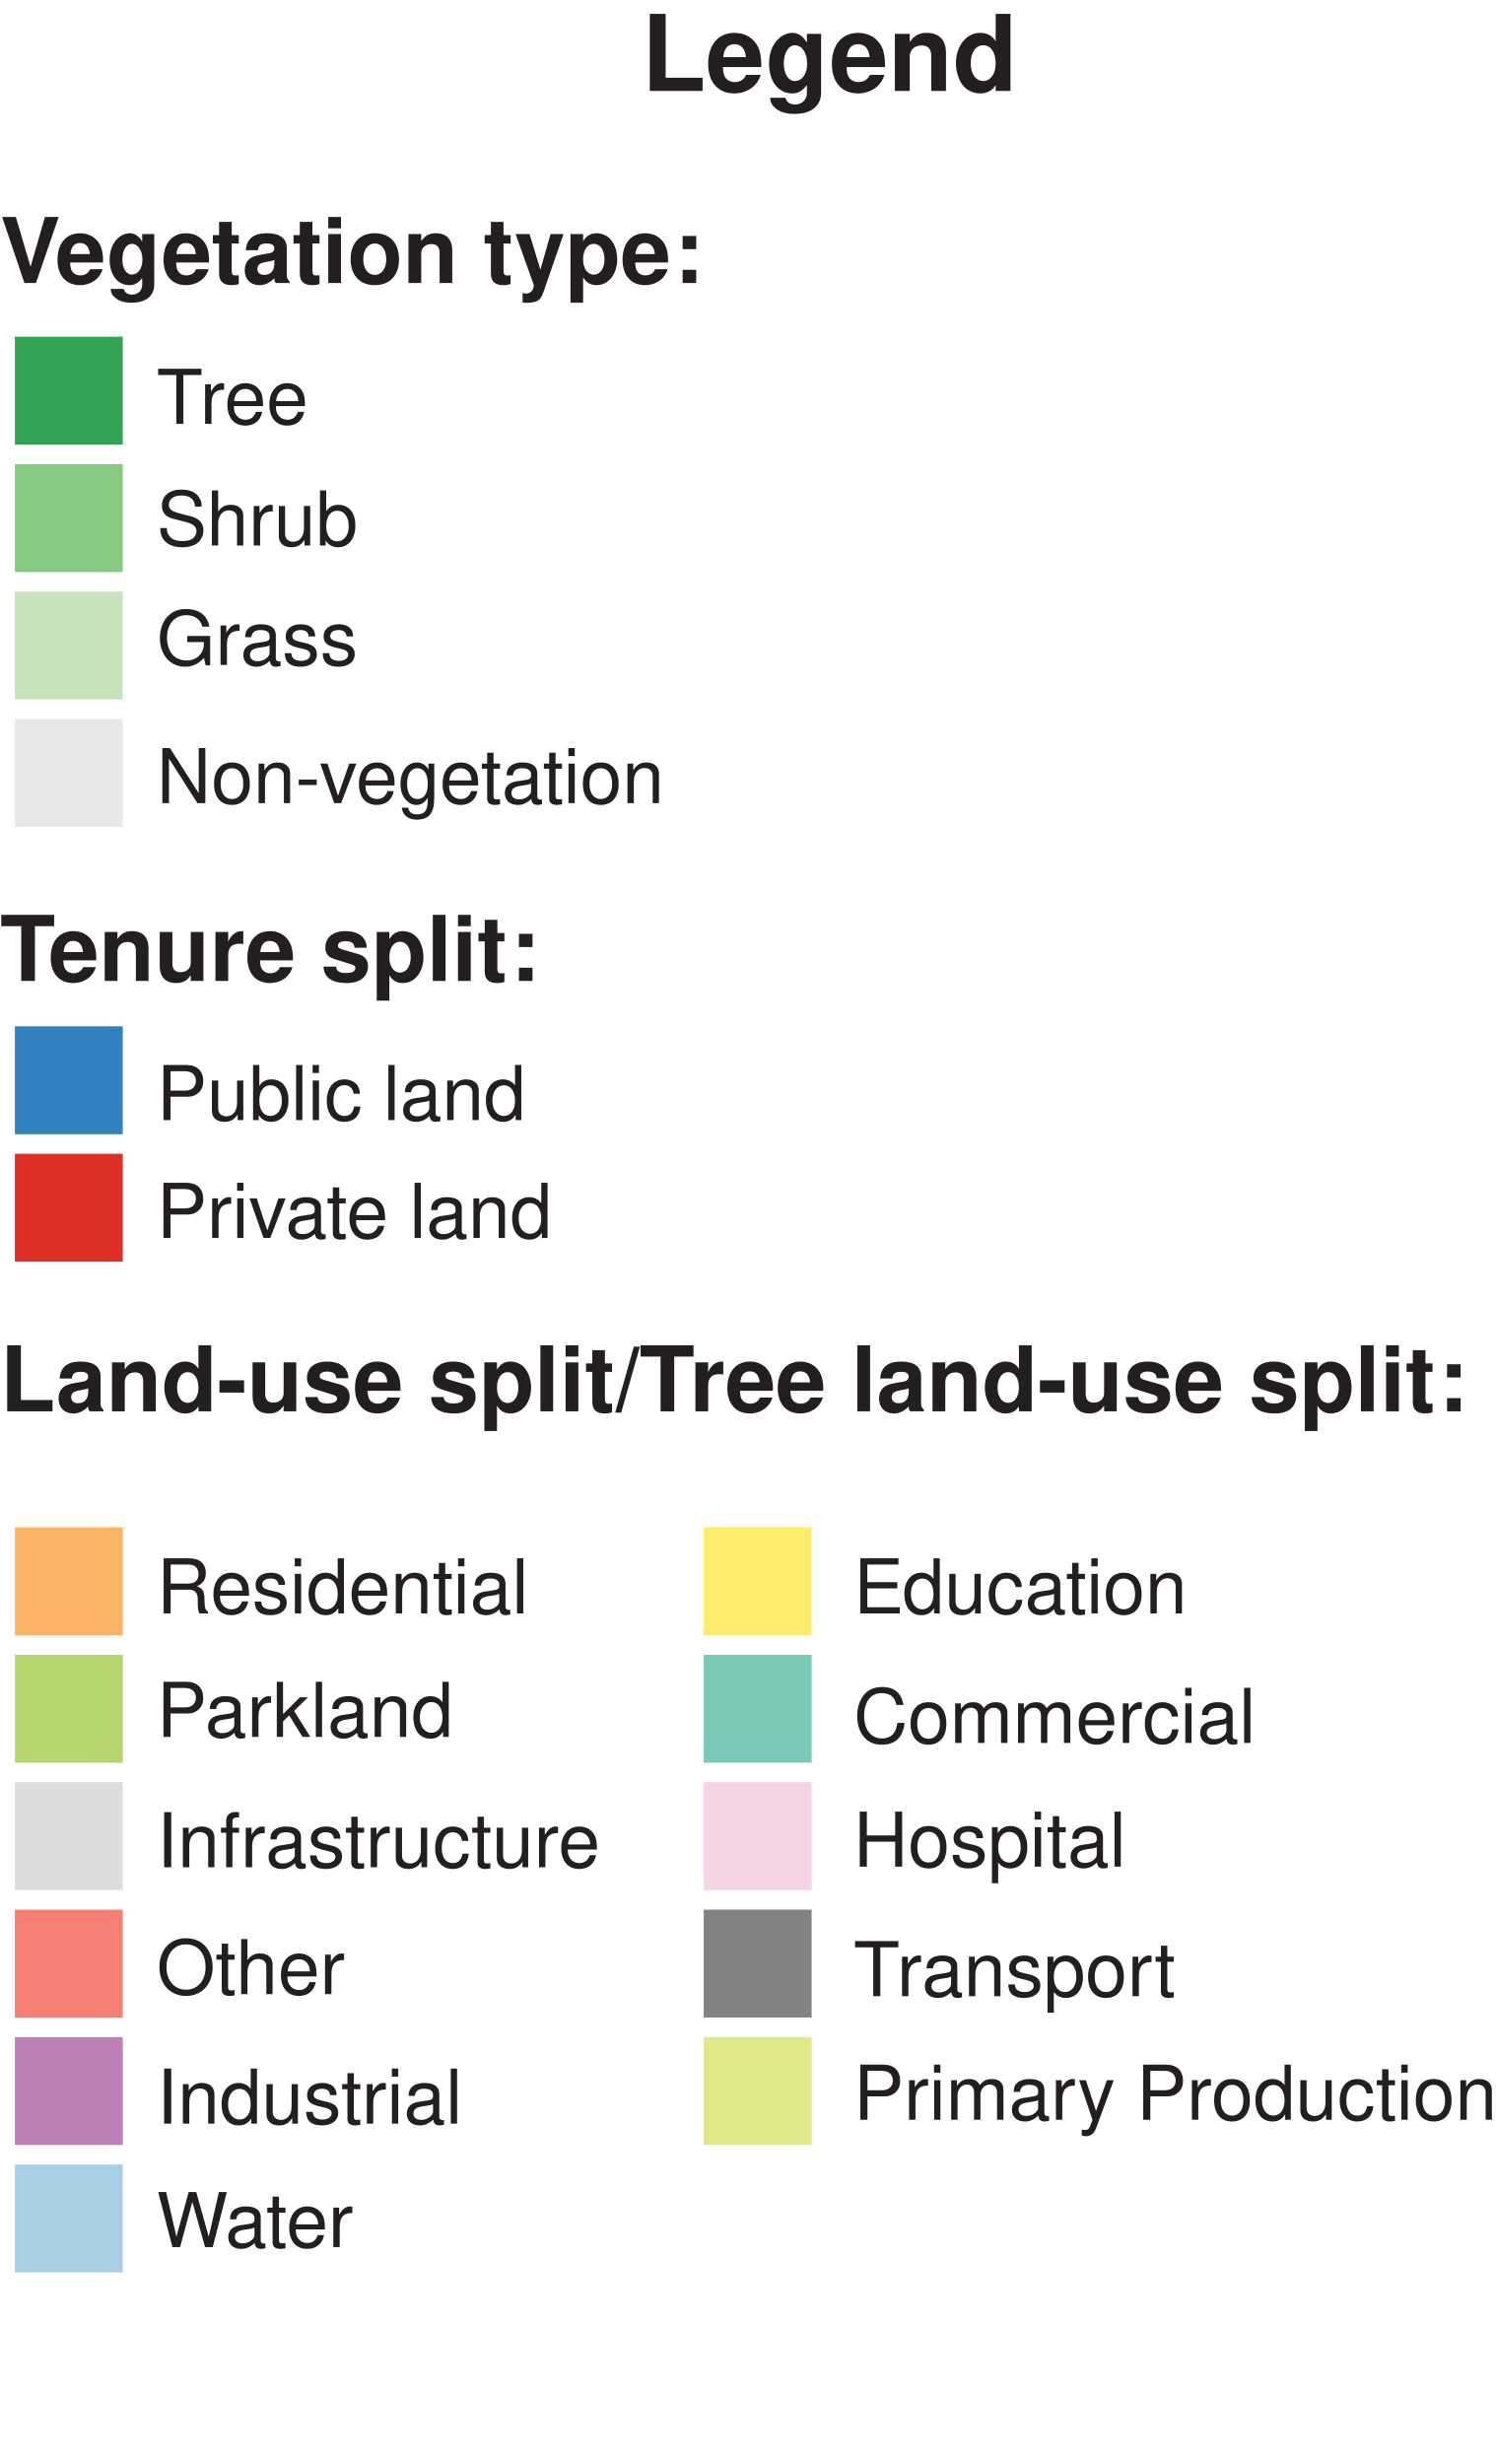
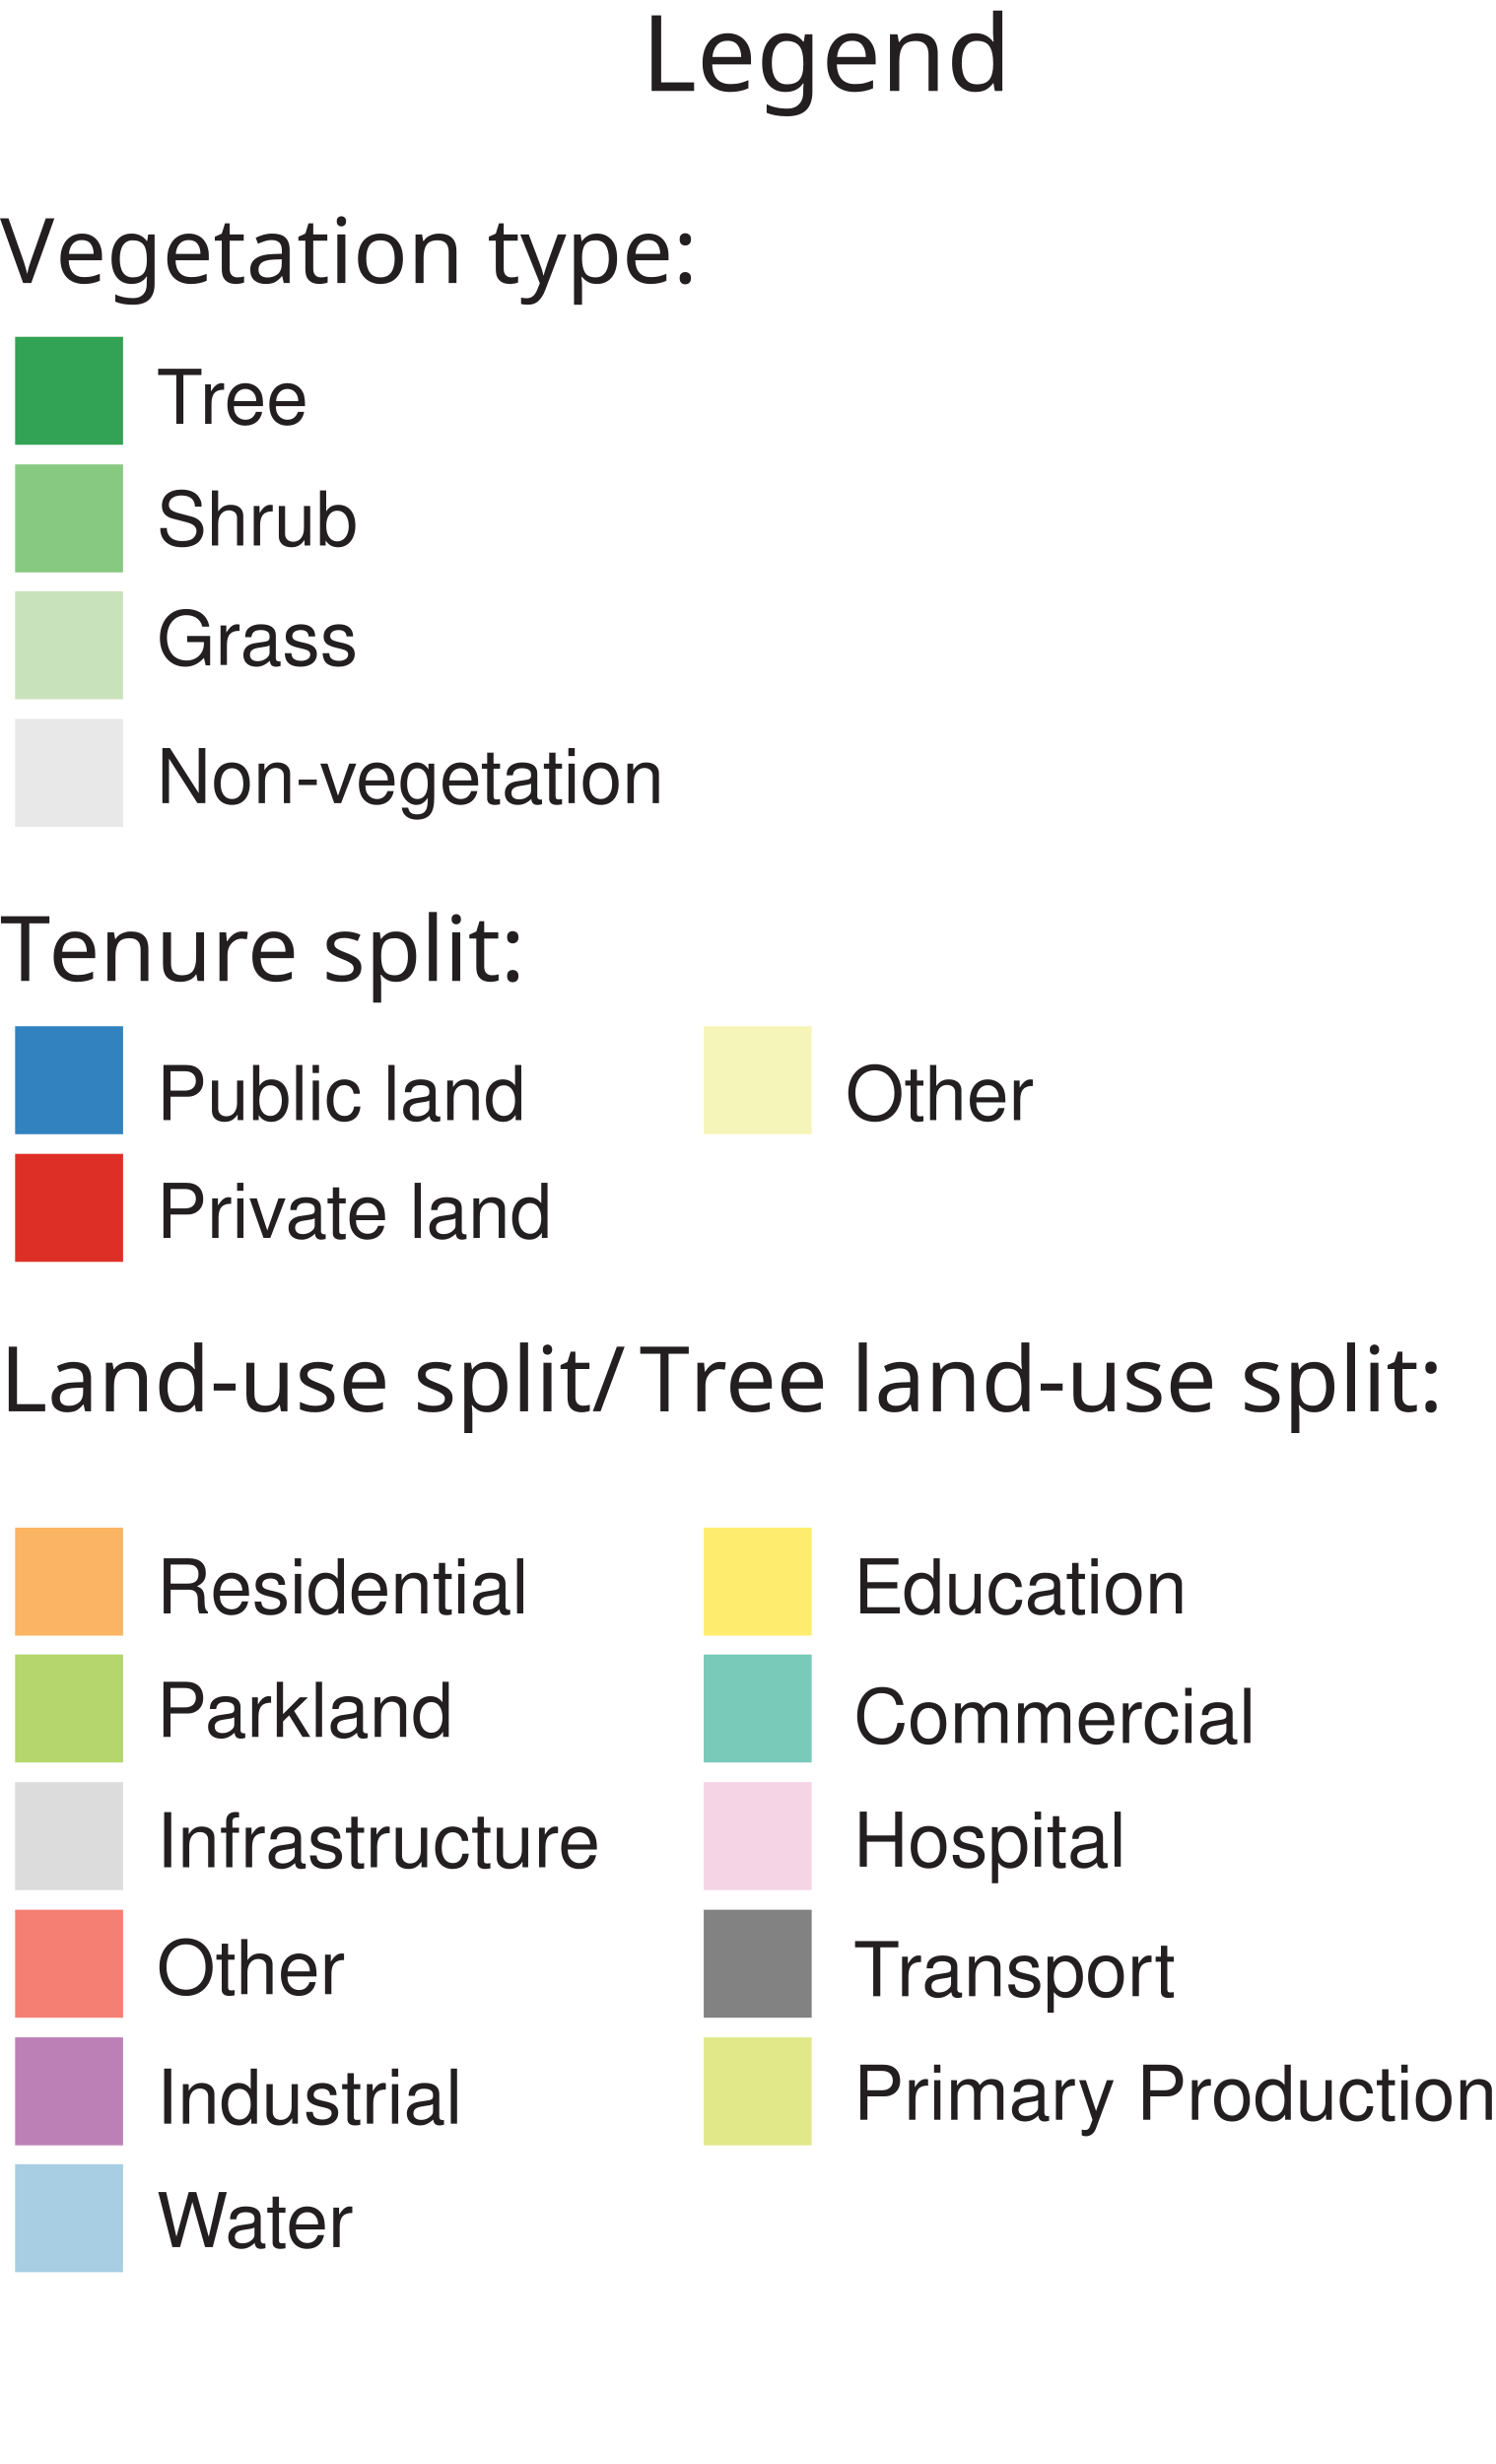
- <svg xmlns="http://www.w3.org/2000/svg" id="Layer_1" data-name="Layer 1" viewBox="0 0 198.07 326.3">
-   <defs>
-     <style>.cls-1{font-size:12px;}.cls-1,.cls-21,.cls-23{fill:#231f20;}.cls-1,.cls-23{font-family:Helvetica-Bold, Helvetica;font-weight:700;}.cls-2{letter-spacing:-0.05em;}.cls-3{letter-spacing:-0.07em;}.cls-4{fill:#32a354;}.cls-5{fill:#e8e8e8;}.cls-6{fill:#c8e3bb;}.cls-7{fill:#88c981;}.cls-8{fill:#3182be;}.cls-9{fill:#de2f27;}.cls-10{fill:#fbb463;}.cls-11{fill:#f47f72;}.cls-12{fill:#dcdcdc;}.cls-13{fill:#b4d66c;}.cls-14{fill:#bc80b7;}.cls-15{fill:#feec6e;}.cls-16{fill:#f5d4e5;}.cls-17{fill:#79cab9;}.cls-18{fill:#828282;}.cls-19{fill:#a7cee2;}.cls-20{fill:#e1e88a;}.cls-21{font-size:10px;font-family:Helvetica;}.cls-22{letter-spacing:-0.04em;}.cls-23{font-size:14px;}</style>
-   </defs>
-   <text class="cls-1" transform="translate(0 37.48)">
-     <tspan class="cls-2">V</tspan>
-     <tspan x="7.35" y="0">egetation type:</tspan>
-   </text>
-   <text class="cls-1" transform="translate(0 129.9)">
-     <tspan class="cls-3">T</tspan>
-     <tspan x="6.45" y="0">enure split:</tspan>
-   </text>
-   <text class="cls-1" transform="translate(0 186.9)">Land-use split/<tspan class="cls-2" x="84.67" y="0">T</tspan>
-     <tspan x="91.35" y="0">ree land-use split:</tspan>
-   </text>
-   <text x="-14.86" y="-12.94" />
-   <rect class="cls-4" x="1.97" y="44.59" width="14.29" height="14.29" />
-   <rect class="cls-5" x="1.97" y="95.22" width="14.29" height="14.29" />
-   <rect class="cls-6" x="1.97" y="78.34" width="14.29" height="14.29" />
-   <rect class="cls-7" x="1.97" y="61.46" width="14.29" height="14.29" />
-   <rect class="cls-8" x="1.97" y="135.91" width="14.29" height="14.29" />
-   <rect class="cls-9" x="1.97" y="152.79" width="14.29" height="14.29" />
-   <rect class="cls-10" x="1.97" y="202.26" width="14.29" height="14.29" />
-   <rect class="cls-11" x="1.97" y="252.89" width="14.29" height="14.29" />
-   <rect class="cls-12" x="1.97" y="236.01" width="14.29" height="14.29" />
-   <rect class="cls-13" x="1.97" y="219.14" width="14.29" height="14.29" />
-   <rect class="cls-14" x="1.97" y="269.77" width="14.29" height="14.29" />
-   <rect class="cls-15" x="93.2" y="202.26" width="14.29" height="14.29" />
-   <rect class="cls-16" x="93.2" y="236.01" width="14.29" height="14.29" />
-   <rect class="cls-17" x="93.2" y="219.14" width="14.29" height="14.29" />
-   <rect class="cls-18" x="93.2" y="252.89" width="14.29" height="14.29" />
-   <rect class="cls-19" x="1.97" y="286.64" width="14.29" height="14.29" />
-   <rect class="cls-20" x="93.2" y="269.77" width="14.29" height="14.29" />
-   <text class="cls-21" transform="translate(20.74 56.13)">
-     <tspan class="cls-22">T</tspan>
-     <tspan x="5.74" y="0">ree</tspan>
-   </text>
-   <text class="cls-21" transform="translate(20.74 72.24)">Shrub</text>
-   <text class="cls-21" transform="translate(20.74 88.06)">Grass</text>
-   <text class="cls-21" transform="translate(20.74 106.36)">Non-vegetation</text>
-   <text class="cls-21" transform="translate(20.74 148.33)">Public land</text>
-   <text class="cls-21" transform="translate(20.74 163.93)">Private land</text>
-   <text class="cls-21" transform="translate(20.74 213.66)">Residential</text>
-   <text class="cls-21" transform="translate(20.74 230.01)">Parkland</text>
-   <text class="cls-21" transform="translate(20.74 247.27)">Infrastructure</text>
-   <text class="cls-21" transform="translate(20.74 264.08)">Other</text>
-   <text class="cls-21" transform="translate(20.74 281.23)">Industrial</text>
-   <text class="cls-21" transform="translate(20.74 297.58)">
-     <tspan class="cls-22">W</tspan>
-     <tspan x="9.07" y="0">ater</tspan>
-   </text>
-   <text class="cls-21" transform="translate(113.04 213.66)">Education</text>
-   <text class="cls-21" transform="translate(113.04 230.81)">Commercial</text>
-   <text class="cls-21" transform="translate(113.04 247.2)">Hospital</text>
-   <text class="cls-21" transform="translate(113.04 264.35)">
-     <tspan class="cls-22">T</tspan>
-     <tspan x="5.74" y="0">ransport</tspan>
-   </text>
-   <text class="cls-21" transform="translate(113.04 280.71)">Primary Production</text>
-   <text class="cls-23" transform="translate(84.94 12.04)">Legend</text>
+ <svg xmlns="http://www.w3.org/2000/svg" version="1.1" id="Layer_1" x="0px" y="0px" viewBox="0 0 198.1 326.3" style="enable-background:new 0 0 198.1 326.3;" xml:space="preserve">
+   <style type="text/css">
+ 	.st0{fill:#231F20;}
+ 	.st1{font-family:'Helvetica-Bold';}
+ 	.st2{font-size:12px;}
+ 	.st3{fill:#32A354;}
+ 	.st4{fill:#E8E8E8;}
+ 	.st5{fill:#C8E3BB;}
+ 	.st6{fill:#88C981;}
+ 	.st7{fill:#3182BE;}
+ 	.st8{fill:#DE2F27;}
+ 	.st9{fill:#FBB463;}
+ 	.st10{fill:#F47F72;}
+ 	.st11{fill:#DCDCDC;}
+ 	.st12{fill:#B4D66C;}
+ 	.st13{fill:#BC80B7;}
+ 	.st14{fill:#FEEC6E;}
+ 	.st15{fill:#F5D4E5;}
+ 	.st16{fill:#79CAB9;}
+ 	.st17{fill:#828282;}
+ 	.st18{fill:#A7CEE2;}
+ 	.st19{fill:#E1E88A;}
+ 	.st20{font-family:'Helvetica';}
+ 	.st21{font-size:10px;}
+ 	.st22{font-size:14px;}
+ 	.st23{fill:#F5F5B9;}
+ </style>
+   <text transform="matrix(1 0 0 1 0 37.48)" class="st0 st1 st2">V</text>
+   <text transform="matrix(1 0 0 1 7.35 37.48)" class="st0 st1 st2">egetation type:</text>
+   <text transform="matrix(1 0 0 1 0 129.9)" class="st0 st1 st2">T</text>
+   <text transform="matrix(1 0 0 1 6.45 129.9)" class="st0 st1 st2">enure split:</text>
+   <text transform="matrix(1 0 0 1 0 186.9)" class="st0 st1 st2">Land-use split/</text>
+   <text transform="matrix(1 0 0 1 84.67 186.9)" class="st0 st1 st2">T</text>
+   <text transform="matrix(1 0 0 1 91.35 186.9)" class="st0 st1 st2">ree land-use split:</text>
+   <rect x="2" y="44.6" class="st3" width="14.3" height="14.3" />
+   <rect x="2" y="95.2" class="st4" width="14.3" height="14.3" />
+   <rect x="2" y="78.3" class="st5" width="14.3" height="14.3" />
+   <rect x="2" y="61.5" class="st6" width="14.3" height="14.3" />
+   <rect x="2" y="135.9" class="st7" width="14.3" height="14.3" />
+   <rect x="2" y="152.8" class="st8" width="14.3" height="14.3" />
+   <rect x="2" y="202.3" class="st9" width="14.3" height="14.3" />
+   <rect x="2" y="252.9" class="st10" width="14.3" height="14.3" />
+   <rect x="2" y="236" class="st11" width="14.3" height="14.3" />
+   <rect x="2" y="219.1" class="st12" width="14.3" height="14.3" />
+   <rect x="2" y="269.8" class="st13" width="14.3" height="14.3" />
+   <rect x="93.2" y="202.3" class="st14" width="14.3" height="14.3" />
+   <rect x="93.2" y="236" class="st15" width="14.3" height="14.3" />
+   <rect x="93.2" y="219.1" class="st16" width="14.3" height="14.3" />
+   <rect x="93.2" y="252.9" class="st17" width="14.3" height="14.3" />
+   <rect x="2" y="286.6" class="st18" width="14.3" height="14.3" />
+   <rect x="93.2" y="269.8" class="st19" width="14.3" height="14.3" />
+   <text transform="matrix(1 0 0 1 20.74 56.13)" class="st0 st20 st21">T</text>
+   <text transform="matrix(1 0 0 1 26.48 56.13)" class="st0 st20 st21">ree</text>
+   <text transform="matrix(1 0 0 1 20.74 72.24)" class="st0 st20 st21">Shrub</text>
+   <text transform="matrix(1 0 0 1 20.74 88.06)" class="st0 st20 st21">Grass</text>
+   <text transform="matrix(1 0 0 1 20.74 106.36)" class="st0 st20 st21">Non-vegetation</text>
+   <text transform="matrix(1 0 0 1 20.74 148.33)" class="st0 st20 st21">Public land</text>
+   <text transform="matrix(1 0 0 1 20.74 163.93)" class="st0 st20 st21">Private land</text>
+   <text transform="matrix(1 0 0 1 20.74 213.66)" class="st0 st20 st21">Residential</text>
+   <text transform="matrix(1 0 0 1 20.74 230.01)" class="st0 st20 st21">Parkland</text>
+   <text transform="matrix(1 0 0 1 20.74 247.27)" class="st0 st20 st21">Infrastructure</text>
+   <text transform="matrix(1 0 0 1 20.74 264.08)" class="st0 st20 st21">Other</text>
+   <text transform="matrix(1 0 0 1 20.74 281.23)" class="st0 st20 st21">Industrial</text>
+   <text transform="matrix(1 0 0 1 20.74 297.58)" class="st0 st20 st21">W</text>
+   <text transform="matrix(1 0 0 1 29.81 297.58)" class="st0 st20 st21">ater</text>
+   <text transform="matrix(1 0 0 1 113.04 213.66)" class="st0 st20 st21">Education</text>
+   <text transform="matrix(1 0 0 1 113.04 230.81)" class="st0 st20 st21">Commercial</text>
+   <text transform="matrix(1 0 0 1 113.04 247.2)" class="st0 st20 st21">Hospital</text>
+   <text transform="matrix(1 0 0 1 113.04 264.35)" class="st0 st20 st21">T</text>
+   <text transform="matrix(1 0 0 1 118.78 264.35)" class="st0 st20 st21">ransport</text>
+   <text transform="matrix(1 0 0 1 113.04 280.71)" class="st0 st20 st21">Primary Production</text>
+   <text transform="matrix(1 0 0 1 84.94 12.04)" class="st0 st1 st22">Legend</text>
+   <rect x="93.2" y="135.9" class="st23" width="14.3" height="14.3" />
+   <text transform="matrix(1 0 0 1 111.97 148.33)" class="st0 st20 st21">Other</text>
</svg>
